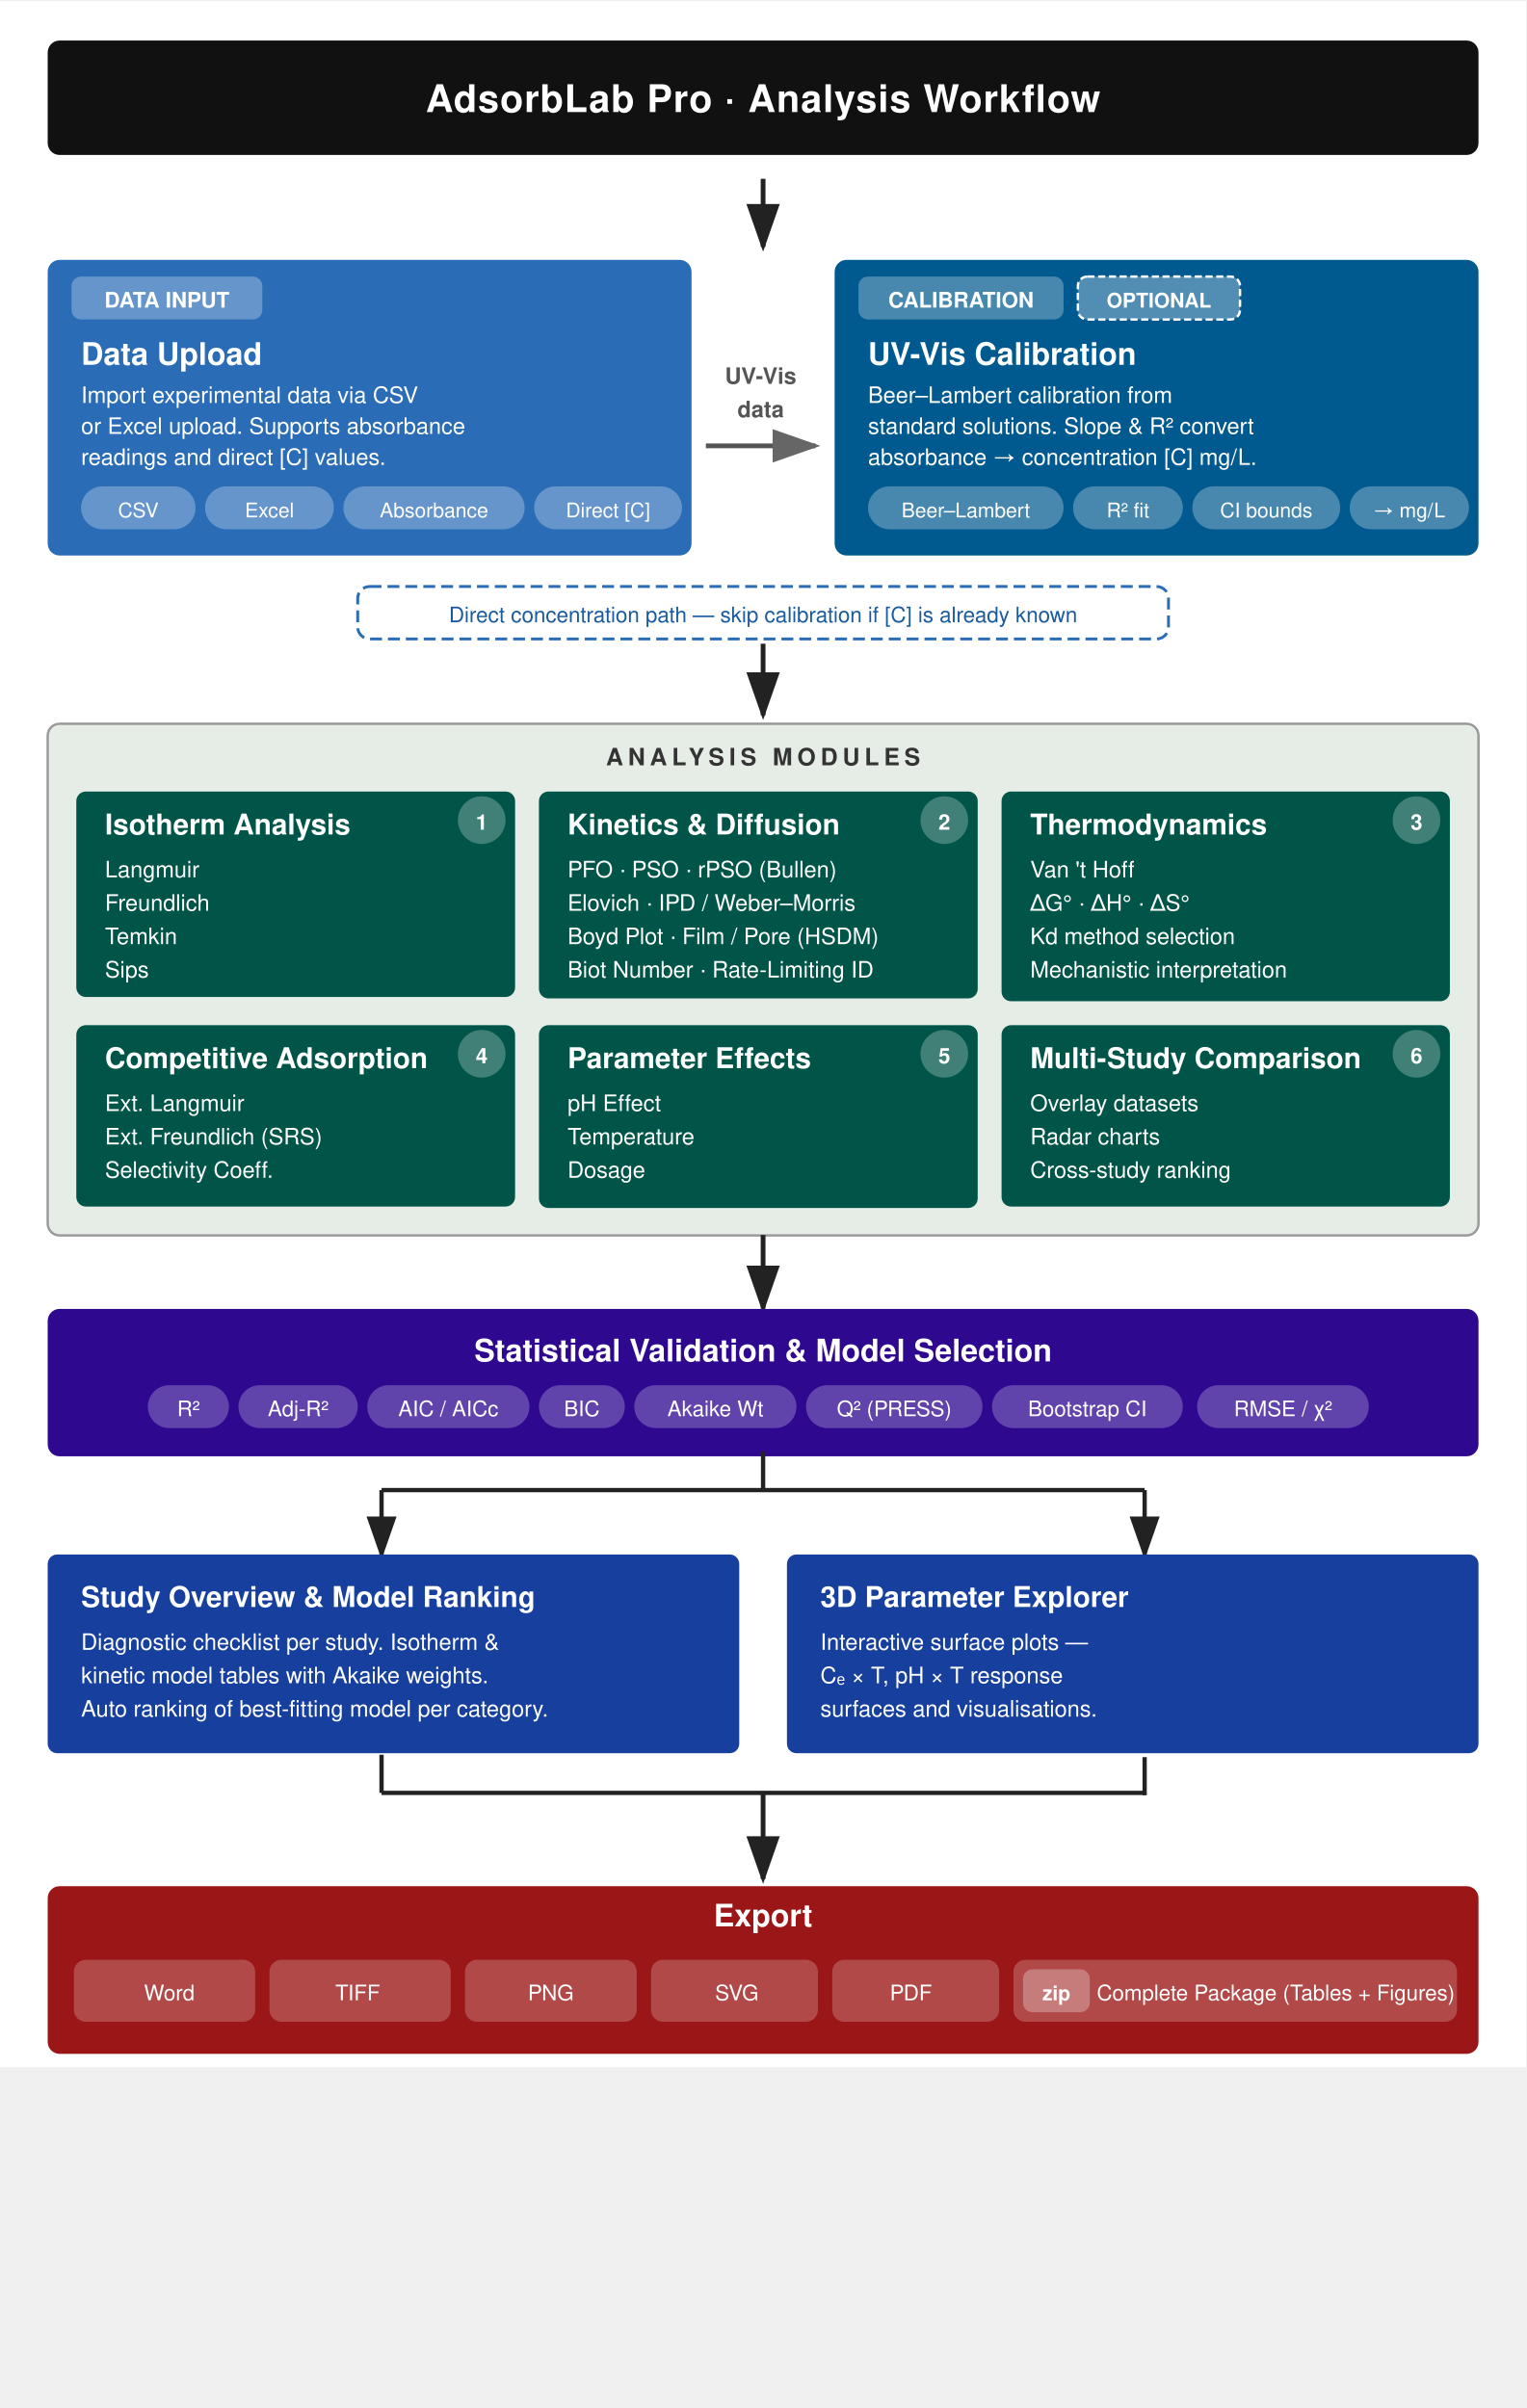
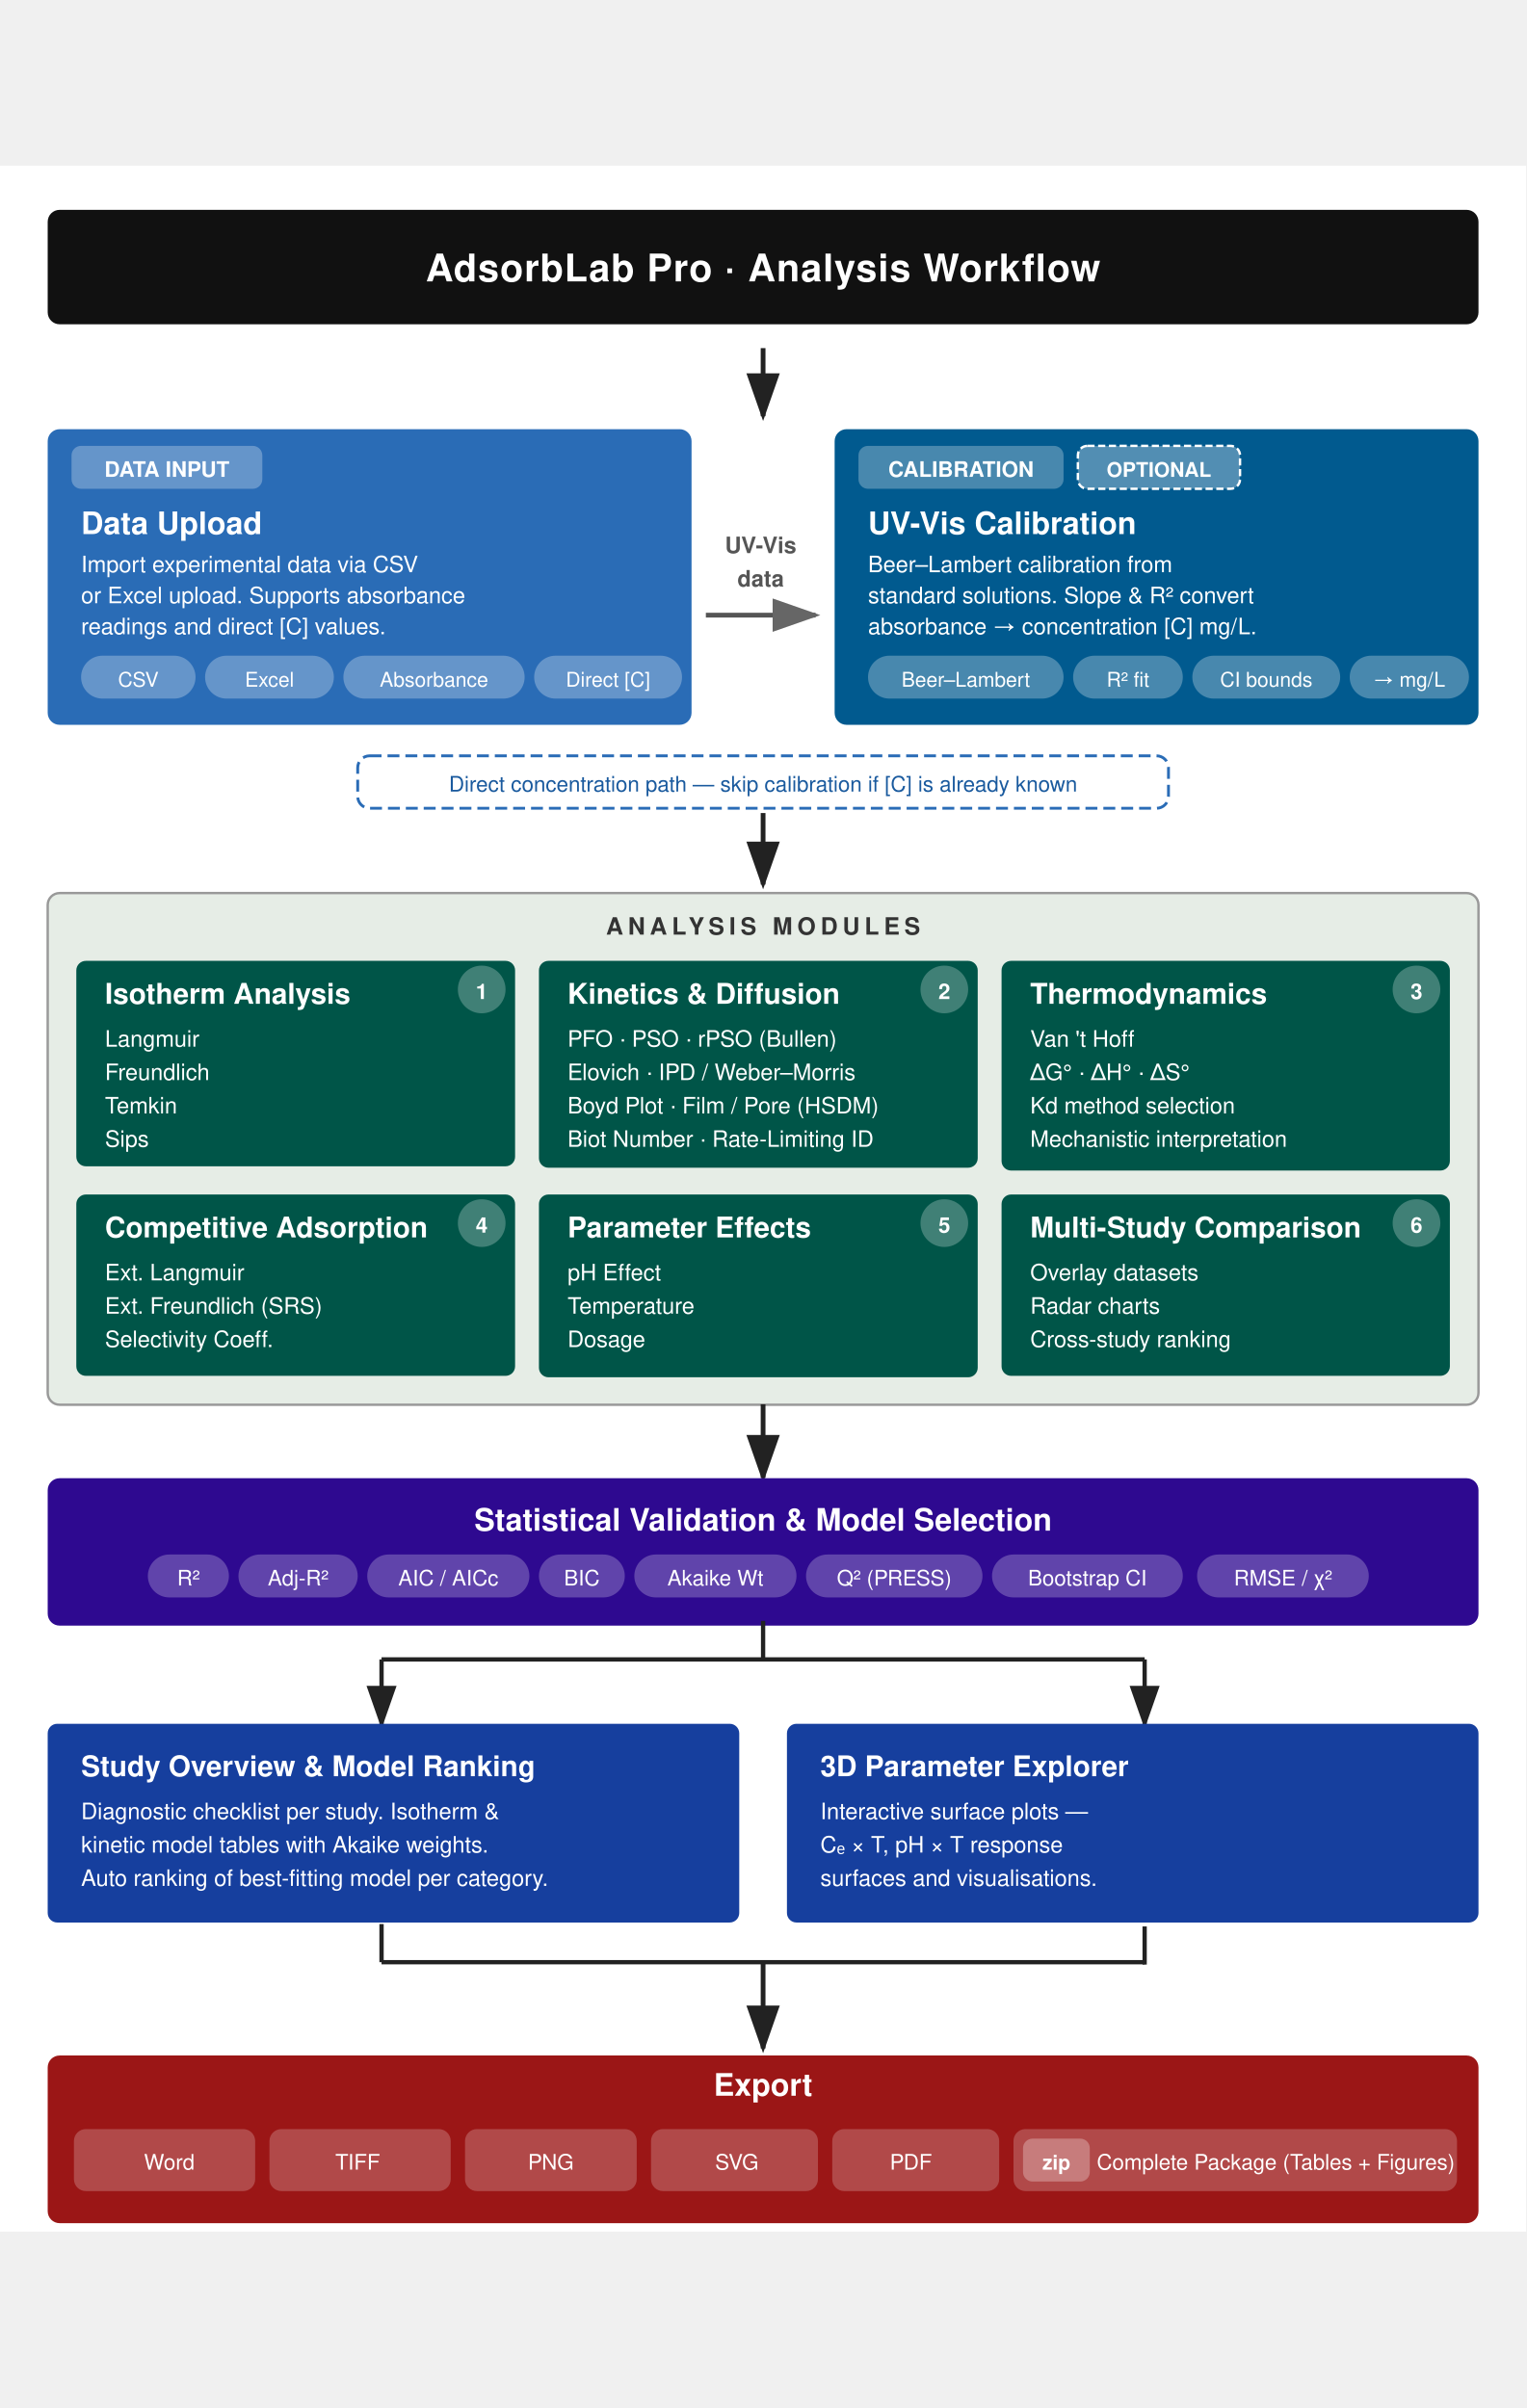
- <svg xmlns="http://www.w3.org/2000/svg" viewBox="0 0 640 1010" width="640" height="1010" font-family="Helvetica, Arial, sans-serif">
+ <svg xmlns="http://www.w3.org/2000/svg" viewBox="0 0 640 871.969" width="640" height="1010" font-family="Helvetica, Arial, sans-serif">
  <rect width="640" height="866.474" fill="#ffffff" style="" y="0.526" />
  <defs>
    <marker id="ah" markerWidth="10" markerHeight="7" refX="9" refY="3.5" orient="auto">
      <polygon points="0 0, 10 3.5, 0 7" fill="#222" />
    </marker>
    <marker id="ah-light" markerWidth="10" markerHeight="7" refX="9" refY="3.5" orient="auto">
      <polygon points="0 0, 10 3.5, 0 7" fill="#666" />
    </marker>
  </defs>
-   <rect x="20" width="600" height="48" rx="5" fill="#111111" y="17" />
-   <text x="320" y="47" text-anchor="middle" fill="#fff" font-size="16" font-weight="bold" letter-spacing="0.4" style="white-space: pre; font-size: 16px;">AdsorbLab Pro · Analysis Workflow</text>
-   <line x1="320" y1="75" x2="320" y2="103.566" stroke="#222" stroke-width="2" marker-end="url(#ah)" />
-   <rect x="20" y="109" width="270" height="124" rx="5" fill="#2a6cb6" />
-   <rect x="30" y="116" width="80" height="18" rx="4" fill="rgba(255,255,255,0.28)" />
-   <text x="70" y="129" text-anchor="middle" fill="#fff" font-size="9" font-weight="bold" style="white-space: pre; font-size: 9px;">DATA INPUT</text>
-   <text x="34" y="153" fill="#fff" font-size="13" font-weight="bold" style="white-space: pre; font-size: 13px;">Data Upload</text>
-   <text x="34" y="169" fill="#fff" font-size="9.5" style="white-space: pre; font-size: 9.5px;">Import experimental data via CSV</text>
-   <text x="34" y="182" fill="#fff" font-size="9.5" style="white-space: pre; font-size: 9.5px;">or Excel upload. Supports absorbance</text>
-   <text x="34" y="195" fill="#fff" font-size="9.5" style="white-space: pre; font-size: 9.5px;">readings and direct [C] values.</text>
-   <rect x="34" y="204" width="48" height="18" rx="9" fill="rgba(255,255,255,0.28)" />
-   <text x="58" y="217" text-anchor="middle" fill="#fff" font-size="8.5" style="white-space: pre; font-size: 8.5px;">CSV</text>
-   <rect x="86" y="204" width="54" height="18" rx="9" fill="rgba(255,255,255,0.28)" />
-   <text x="113" y="217" text-anchor="middle" fill="#fff" font-size="8.5" style="white-space: pre; font-size: 8.5px;">Excel</text>
-   <rect x="144" y="204" width="76" height="18" rx="9" fill="rgba(255,255,255,0.28)" />
-   <text x="182" y="217" text-anchor="middle" fill="#fff" font-size="8.5" style="white-space: pre; font-size: 8.5px;">Absorbance</text>
-   <rect x="224" y="204" width="62" height="18" rx="9" fill="rgba(255,255,255,0.28)" />
-   <text x="255" y="217" text-anchor="middle" fill="#fff" font-size="8.5" style="white-space: pre; font-size: 8.5px;">Direct [C]</text>
-   <line x1="296" y1="187" x2="342" y2="187" stroke="#555" stroke-width="2" marker-end="url(#ah-light)" />
-   <text x="319" y="161" text-anchor="middle" fill="#555" font-size="9.5" font-weight="bold" style="white-space: pre; font-size: 9.5px;">UV-Vis</text>
-   <text x="319" y="175" text-anchor="middle" fill="#555" font-size="9.5" font-weight="bold" style="white-space: pre; font-size: 9.5px;">data</text>
-   <rect x="350" y="109" width="270" height="124" rx="5" fill="#015a8f" />
-   <rect x="360" y="116" width="86" height="18" rx="4" fill="rgba(255,255,255,0.28)" />
-   <text x="403" y="129" text-anchor="middle" fill="#fff" font-size="9" font-weight="bold" style="white-space: pre; font-size: 9px;">CALIBRATION</text>
-   <rect x="452" y="116" width="68" height="18" rx="4" fill="rgba(255,255,255,0.32)" stroke="#fff" stroke-width="1" stroke-dasharray="3,1.5" />
-   <text x="486" y="129" text-anchor="middle" fill="#fff" font-size="8.5" font-weight="bold" style="white-space: pre; font-size: 8.5px;">OPTIONAL</text>
-   <text x="364" y="153" fill="#fff" font-size="13" font-weight="bold" style="white-space: pre; font-size: 13px;">UV-Vis Calibration</text>
-   <text x="364" y="169" fill="#fff" font-size="9.5" style="white-space: pre; font-size: 9.5px;">Beer–Lambert calibration from</text>
-   <text x="364" y="182" fill="#fff" font-size="9.5" style="white-space: pre; font-size: 9.5px;">standard solutions. Slope &amp; R² convert</text>
-   <text x="364" y="195" fill="#fff" font-size="9.5" style="white-space: pre; font-size: 9.5px;">absorbance → concentration [C] mg/L.</text>
-   <rect x="364" y="204" width="82" height="18" rx="9" fill="rgba(255,255,255,0.28)" />
-   <text x="405" y="217" text-anchor="middle" fill="#fff" font-size="8.5" style="white-space: pre; font-size: 8.5px;">Beer–Lambert</text>
-   <rect x="450" y="204" width="46" height="18" rx="9" fill="rgba(255,255,255,0.28)" />
-   <text x="473" y="217" text-anchor="middle" fill="#fff" font-size="8.5" style="white-space: pre; font-size: 8.5px;">R² fit</text>
-   <rect x="500" y="204" width="62" height="18" rx="9" fill="rgba(255,255,255,0.28)" />
-   <text x="531" y="217" text-anchor="middle" fill="#fff" font-size="8.5" style="white-space: pre; font-size: 8.5px;">CI bounds</text>
-   <rect x="566" y="204" width="50" height="18" rx="9" fill="rgba(255,255,255,0.28)" />
-   <text x="591" y="217" text-anchor="middle" fill="#fff" font-size="8.5" style="white-space: pre; font-size: 8.5px;">→ mg/L</text>
-   <rect x="150" y="246" width="340" height="22" rx="5" fill="none" stroke="#2a6cb6" stroke-width="1.2" stroke-dasharray="5,2.5" />
-   <text x="320" y="261" text-anchor="middle" fill="#1a5a9e" font-size="9" style="white-space: pre; font-size: 9px;"> Direct concentration path — skip calibration if [C] is already known</text>
-   <line x1="320" y1="270" x2="320" y2="300" stroke="#222" stroke-width="2" marker-end="url(#ah)" />
-   <rect x="20" y="303.566" width="600" height="214.62" rx="5" fill="#e6ede6" stroke="#999" stroke-width="1" style="" />
-   <text x="320" y="321" text-anchor="middle" fill="#333" font-size="10" font-weight="bold" letter-spacing="2" style="white-space: pre; font-size: 10px;">ANALYSIS MODULES</text>
-   <rect x="32" y="332" width="184" height="86.169" rx="4" fill="#005548" style="" />
-   <circle cx="202" cy="344" r="10" fill="rgba(255,255,255,0.25)" />
-   <text x="202" y="348" text-anchor="middle" fill="#fff" font-size="9" font-weight="bold" style="white-space: pre; font-size: 9px;">1</text>
-   <text x="44" y="350" fill="#fff" font-size="12" font-weight="bold" style="white-space: pre; font-size: 12px;">Isotherm Analysis</text>
-   <text x="44" y="368" fill="#fff" font-size="9.5" style="white-space: pre; font-size: 9.5px;">Langmuir</text>
-   <text x="44" y="382" fill="#fff" font-size="9.5" style="white-space: pre; font-size: 9.5px;">Freundlich</text>
-   <text x="44" y="396" fill="#fff" font-size="9.5" style="white-space: pre; font-size: 9.5px;">Temkin</text>
-   <text x="44" y="410" fill="#fff" font-size="9.5" style="white-space: pre; font-size: 9.5px;">Sips</text>
-   <rect x="226" y="332" width="184" height="86.764" rx="4" fill="#005548" style="" />
-   <circle cx="396" cy="344" r="10" fill="rgba(255,255,255,0.25)" />
-   <text x="396" y="348" text-anchor="middle" fill="#fff" font-size="9" font-weight="bold" style="white-space: pre; font-size: 9px;">2</text>
-   <text x="238" y="350" fill="#fff" font-size="12" font-weight="bold" style="white-space: pre; font-size: 12px;">Kinetics &amp; Diffusion</text>
-   <text x="238" y="368" fill="#fff" font-size="9.5" style="white-space: pre; font-size: 9.5px;">PFO · PSO · rPSO (Bullen)</text>
-   <text x="238" y="382" fill="#fff" font-size="9.5" style="white-space: pre; font-size: 9.5px;">Elovich · IPD / Weber–Morris</text>
-   <text x="238" y="396" fill="#fff" font-size="9.5" style="white-space: pre; font-size: 9.5px;">Boyd Plot · Film / Pore (HSDM)</text>
-   <text x="238" y="410" fill="#fff" font-size="9.5" style="white-space: pre; font-size: 9.5px;">Biot Number · Rate-Limiting ID</text>
-   <rect x="420" y="332" width="188" height="87.952" rx="4" fill="#005548" style="" />
-   <circle cx="594" cy="344" r="10" fill="rgba(255,255,255,0.25)" />
-   <text x="594" y="348" text-anchor="middle" fill="#fff" font-size="9" font-weight="bold" style="white-space: pre; font-size: 9px;">3</text>
-   <text x="432" y="350" fill="#fff" font-size="12" font-weight="bold" style="white-space: pre; font-size: 12px;">Thermodynamics</text>
-   <text x="432" y="368" fill="#fff" font-size="9.5" style="white-space: pre; font-size: 9.5px;">Van 't Hoff</text>
-   <text x="432" y="382" fill="#fff" font-size="9.5" style="white-space: pre; font-size: 9.5px;">ΔG° · ΔH° · ΔS°</text>
-   <text x="432" y="396" fill="#fff" font-size="9.5" style="white-space: pre; font-size: 9.5px;">Kd method selection</text>
-   <text x="432" y="410" fill="#fff" font-size="9.5" style="white-space: pre; font-size: 9.5px;">Mechanistic interpretation</text>
-   <rect x="32" y="430" width="184" height="76.065" rx="4" fill="#005548" style="" />
-   <circle cx="202" cy="442" r="10" fill="rgba(255,255,255,0.25)" />
-   <text x="202" y="446" text-anchor="middle" fill="#fff" font-size="9" font-weight="bold" style="white-space: pre; font-size: 9px;">4</text>
-   <text x="44" y="448" fill="#fff" font-size="12" font-weight="bold" style="white-space: pre; font-size: 12px;">Competitive Adsorption</text>
-   <text x="44" y="466" fill="#fff" font-size="9.5" style="white-space: pre; font-size: 9.5px;">Ext. Langmuir</text>
-   <text x="44" y="480" fill="#fff" font-size="9.5" style="white-space: pre; font-size: 9.5px;">Ext. Freundlich (SRS)</text>
-   <text x="44" y="494" fill="#fff" font-size="9.5" style="white-space: pre; font-size: 9.5px;">Selectivity Coeff.</text>
-   <rect x="226" y="430" width="184" height="76.66" rx="4" fill="#005548" style="" />
-   <circle cx="396" cy="442" r="10" fill="rgba(255,255,255,0.25)" />
-   <text x="396" y="446" text-anchor="middle" fill="#fff" font-size="9" font-weight="bold" style="white-space: pre; font-size: 9px;">5</text>
-   <text x="238" y="448" fill="#fff" font-size="12" font-weight="bold" style="white-space: pre; font-size: 12px;">Parameter Effects</text>
-   <text x="238" y="466" fill="#fff" font-size="9.5" style="white-space: pre; font-size: 9.5px;">pH Effect</text>
-   <text x="238" y="480" fill="#fff" font-size="9.5" style="white-space: pre; font-size: 9.5px;">Temperature</text>
-   <text x="238" y="494" fill="#fff" font-size="9.5" style="white-space: pre; font-size: 9.5px;">Dosage</text>
-   <rect x="420" y="430" width="188" height="76.065" rx="4" fill="#005548" style="" />
-   <circle cx="594" cy="442" r="10" fill="rgba(255,255,255,0.25)" />
-   <text x="594" y="446" text-anchor="middle" fill="#fff" font-size="9" font-weight="bold" style="white-space: pre; font-size: 9px;">6</text>
-   <text x="432" y="448" fill="#fff" font-size="12" font-weight="bold" style="white-space: pre; font-size: 12px;">Multi-Study Comparison</text>
-   <text x="432" y="466" fill="#fff" font-size="9.5" style="white-space: pre; font-size: 9.5px;">Overlay datasets</text>
-   <text x="432" y="480" fill="#fff" font-size="9.5" style="white-space: pre; font-size: 9.5px;">Radar charts</text>
-   <text x="432" y="494" fill="#fff" font-size="9.5" style="white-space: pre; font-size: 9.5px;">Cross-study ranking</text>
-   <line x1="320" y1="518" x2="320" y2="548.859" stroke="#222" stroke-width="2" marker-end="url(#ah)" />
-   <rect x="20" y="549" width="600" height="61.829" rx="5" fill="#2e0990" style="" />
-   <text x="320" y="571" text-anchor="middle" fill="#fff" font-size="13" font-weight="bold" style="white-space: pre; font-size: 13px;">Statistical Validation &amp; Model Selection</text>
-   <rect x="62" y="581" width="34" height="18" rx="9" fill="rgba(255,255,255,0.24)" />
-   <text x="79" y="594" text-anchor="middle" fill="#fff" font-size="9" style="white-space: pre; font-size: 9px;">R²</text>
-   <rect x="100" y="581" width="50" height="18" rx="9" fill="rgba(255,255,255,0.24)" />
-   <text x="125" y="594" text-anchor="middle" fill="#fff" font-size="9" style="white-space: pre; font-size: 9px;">Adj-R²</text>
-   <rect x="154" y="581" width="68" height="18" rx="9" fill="rgba(255,255,255,0.24)" />
-   <text x="188" y="594" text-anchor="middle" fill="#fff" font-size="9" style="white-space: pre; font-size: 9px;">AIC / AICc</text>
-   <rect x="226" y="581" width="36" height="18" rx="9" fill="rgba(255,255,255,0.24)" />
-   <text x="244" y="594" text-anchor="middle" fill="#fff" font-size="9" style="white-space: pre; font-size: 9px;">BIC</text>
-   <rect x="266" y="581" width="68" height="18" rx="9" fill="rgba(255,255,255,0.24)" />
-   <text x="300" y="594" text-anchor="middle" fill="#fff" font-size="9" style="white-space: pre; font-size: 9px;">Akaike Wt</text>
-   <rect x="338" y="581" width="74" height="18" rx="9" fill="rgba(255,255,255,0.24)" />
-   <text x="375" y="594" text-anchor="middle" fill="#fff" font-size="9" style="white-space: pre; font-size: 9px;">Q² (PRESS)</text>
-   <rect x="416" y="581" width="80" height="18" rx="9" fill="rgba(255,255,255,0.24)" />
-   <text x="456" y="594" text-anchor="middle" fill="#fff" font-size="9" style="white-space: pre; font-size: 9px;">Bootstrap CI</text>
-   <rect x="502" y="581" width="72" height="18" rx="9" fill="rgba(255,255,255,0.24)" />
-   <text x="538" y="594" text-anchor="middle" fill="#fff" font-size="9" style="white-space: pre; font-size: 9px;">RMSE / χ²</text>
-   <line x1="320" y1="608.84" x2="320" y2="625" stroke="#222" stroke-width="1.8" style="" />
-   <line x1="160" y1="625" x2="480" y2="625" stroke="#222" stroke-width="1.8" />
-   <line x1="160" y1="625" x2="160" y2="652.293" stroke="#222" stroke-width="1.8" marker-end="url(#ah)" />
-   <line x1="480" y1="625" x2="480" y2="652.293" stroke="#222" stroke-width="1.8" marker-end="url(#ah)" />
-   <rect x="20" y="652" width="290" height="83.358" rx="4" fill="#163f9e" style="" />
-   <text x="34" y="674" fill="#fff" font-size="12" font-weight="bold" style="white-space: pre; font-size: 12px;">Study Overview &amp; Model Ranking</text>
-   <text x="34" y="692" fill="#fff" font-size="9.5" style="white-space: pre; font-size: 9.5px;">Diagnostic checklist per study. Isotherm &amp;</text>
-   <text x="34" y="706" fill="#fff" font-size="9.5" style="white-space: pre; font-size: 9.5px;">kinetic model tables with Akaike weights.</text>
-   <text x="34" y="720" fill="#fff" font-size="9.5" style="white-space: pre; font-size: 9.5px;">Auto ranking of best-fitting model per category.</text>
-   <rect x="330" y="652" width="290" height="83.358" rx="4" fill="#163f9e" style="" />
-   <text x="344" y="674" fill="#fff" font-size="12" font-weight="bold" style="white-space: pre; font-size: 12px;">3D Parameter Explorer</text>
-   <text x="344" y="692" fill="#fff" font-size="9.5" style="white-space: pre; font-size: 9.5px;">Interactive surface plots —</text>
-   <text x="344" y="706" fill="#fff" font-size="9.5" style="white-space: pre; font-size: 9.5px;">Cₑ × T, pH × T response</text>
-   <text x="344" y="720" fill="#fff" font-size="9.5" style="white-space: pre; font-size: 9.5px;">surfaces and visualisations.</text>
-   <line x1="160" y1="736" x2="160" y2="752" stroke="#222" stroke-width="1.8" />
-   <line x1="480" y1="737" x2="480" y2="753" stroke="#222" stroke-width="1.8" />
-   <line x1="160" y1="752" x2="480" y2="752" stroke="#222" stroke-width="1.8" />
-   <line x1="320" y1="752" x2="320" y2="788.18" stroke="#222" stroke-width="2" marker-end="url(#ah)" />
-   <rect x="20" y="791.132" width="600" height="70.33" rx="5" fill="#9b1616" style="" />
-   <text x="320" y="808" text-anchor="middle" fill="#fff" font-size="13" font-weight="bold" style="white-space: pre; font-size: 13px;">Export</text>
-   <rect x="31" y="822" width="76" height="26" rx="5" fill="rgba(255,255,255,0.22)" />
-   <text x="71" y="839" text-anchor="middle" fill="#fff" font-size="9" style="white-space: pre; font-size: 9px;">Word</text>
-   <rect x="113" y="822" width="76" height="26" rx="5" fill="rgba(255,255,255,0.22)" />
-   <text x="150" y="839" text-anchor="middle" fill="#fff" font-size="9" style="white-space: pre; font-size: 9px;">TIFF</text>
-   <rect x="195" y="822" width="72" height="26" rx="5" fill="rgba(255,255,255,0.22)" />
-   <text x="231" y="839" text-anchor="middle" fill="#fff" font-size="9" style="white-space: pre; font-size: 9px;">PNG</text>
-   <rect x="273" y="822" width="70" height="26" rx="5" fill="rgba(255,255,255,0.22)" />
-   <text x="309" y="839" text-anchor="middle" fill="#fff" font-size="9" style="white-space: pre; font-size: 9px;">SVG</text>
-   <rect x="349" y="822" width="70" height="26" rx="5" fill="rgba(255,255,255,0.22)" />
-   <text x="382" y="839" text-anchor="middle" fill="#fff" font-size="9" style="white-space: pre; font-size: 9px;">PDF</text>
-   <rect x="425" y="822" width="186" height="26" rx="5" fill="rgba(255,255,255,0.22)" />
-   <rect x="429" y="826" width="28" height="18" rx="4" fill="rgba(255,255,255,0.28)" />
-   <text x="443" y="839" text-anchor="middle" fill="#fff" font-size="8.5" font-weight="bold" style="white-space: pre; font-size: 8.5px;">zip</text>
-   <text x="535" y="839" text-anchor="middle" fill="#fff" font-size="9" style="white-space: pre; font-size: 9px;">Complete Package (Tables + Figures)</text>
+   <rect x="20" width="600" height="48" rx="5" fill="#111111" y="19" />
+   <text x="320" y="49" text-anchor="middle" fill="#fff" font-size="16" font-weight="bold" letter-spacing="0.4" style="white-space: pre; font-size: 16px;">AdsorbLab Pro · Analysis Workflow</text>
+   <line x1="320" y1="77" x2="320" y2="105.566" stroke="#222" stroke-width="2" marker-end="url(#ah)" />
+   <rect x="20" y="111" width="270" height="124" rx="5" fill="#2a6cb6" />
+   <rect x="30" y="118" width="80" height="18" rx="4" fill="rgba(255,255,255,0.28)" />
+   <text x="70" y="131" text-anchor="middle" fill="#fff" font-size="9" font-weight="bold" style="white-space: pre; font-size: 9px;">DATA INPUT</text>
+   <text x="34" y="155" fill="#fff" font-size="13" font-weight="bold" style="white-space: pre; font-size: 13px;">Data Upload</text>
+   <text x="34" y="171" fill="#fff" font-size="9.5" style="white-space: pre; font-size: 9.5px;">Import experimental data via CSV</text>
+   <text x="34" y="184" fill="#fff" font-size="9.5" style="white-space: pre; font-size: 9.5px;">or Excel upload. Supports absorbance</text>
+   <text x="34" y="197" fill="#fff" font-size="9.5" style="white-space: pre; font-size: 9.5px;">readings and direct [C] values.</text>
+   <rect x="34" y="206" width="48" height="18" rx="9" fill="rgba(255,255,255,0.28)" />
+   <text x="58" y="219" text-anchor="middle" fill="#fff" font-size="8.5" style="white-space: pre; font-size: 8.5px;">CSV</text>
+   <rect x="86" y="206" width="54" height="18" rx="9" fill="rgba(255,255,255,0.28)" />
+   <text x="113" y="219" text-anchor="middle" fill="#fff" font-size="8.5" style="white-space: pre; font-size: 8.5px;">Excel</text>
+   <rect x="144" y="206" width="76" height="18" rx="9" fill="rgba(255,255,255,0.28)" />
+   <text x="182" y="219" text-anchor="middle" fill="#fff" font-size="8.5" style="white-space: pre; font-size: 8.5px;">Absorbance</text>
+   <rect x="224" y="206" width="62" height="18" rx="9" fill="rgba(255,255,255,0.28)" />
+   <text x="255" y="219" text-anchor="middle" fill="#fff" font-size="8.5" style="white-space: pre; font-size: 8.5px;">Direct [C]</text>
+   <line x1="296" y1="189" x2="342" y2="189" stroke="#555" stroke-width="2" marker-end="url(#ah-light)" />
+   <text x="319" y="163" text-anchor="middle" fill="#555" font-size="9.5" font-weight="bold" style="white-space: pre; font-size: 9.5px;">UV-Vis</text>
+   <text x="319" y="177" text-anchor="middle" fill="#555" font-size="9.5" font-weight="bold" style="white-space: pre; font-size: 9.5px;">data</text>
+   <rect x="350" y="111" width="270" height="124" rx="5" fill="#015a8f" />
+   <rect x="360" y="118" width="86" height="18" rx="4" fill="rgba(255,255,255,0.28)" />
+   <text x="403" y="131" text-anchor="middle" fill="#fff" font-size="9" font-weight="bold" style="white-space: pre; font-size: 9px;">CALIBRATION</text>
+   <rect x="452" y="118" width="68" height="18" rx="4" fill="rgba(255,255,255,0.32)" stroke="#fff" stroke-width="1" stroke-dasharray="3,1.5" />
+   <text x="486" y="131" text-anchor="middle" fill="#fff" font-size="8.5" font-weight="bold" style="white-space: pre; font-size: 8.5px;">OPTIONAL</text>
+   <text x="364" y="155" fill="#fff" font-size="13" font-weight="bold" style="white-space: pre; font-size: 13px;">UV-Vis Calibration</text>
+   <text x="364" y="171" fill="#fff" font-size="9.5" style="white-space: pre; font-size: 9.5px;">Beer–Lambert calibration from</text>
+   <text x="364" y="184" fill="#fff" font-size="9.5" style="white-space: pre; font-size: 9.5px;">standard solutions. Slope &amp; R² convert</text>
+   <text x="364" y="197" fill="#fff" font-size="9.5" style="white-space: pre; font-size: 9.5px;">absorbance → concentration [C] mg/L.</text>
+   <rect x="364" y="206" width="82" height="18" rx="9" fill="rgba(255,255,255,0.28)" />
+   <text x="405" y="219" text-anchor="middle" fill="#fff" font-size="8.5" style="white-space: pre; font-size: 8.5px;">Beer–Lambert</text>
+   <rect x="450" y="206" width="46" height="18" rx="9" fill="rgba(255,255,255,0.28)" />
+   <text x="473" y="219" text-anchor="middle" fill="#fff" font-size="8.5" style="white-space: pre; font-size: 8.5px;">R² fit</text>
+   <rect x="500" y="206" width="62" height="18" rx="9" fill="rgba(255,255,255,0.28)" />
+   <text x="531" y="219" text-anchor="middle" fill="#fff" font-size="8.5" style="white-space: pre; font-size: 8.5px;">CI bounds</text>
+   <rect x="566" y="206" width="50" height="18" rx="9" fill="rgba(255,255,255,0.28)" />
+   <text x="591" y="219" text-anchor="middle" fill="#fff" font-size="8.5" style="white-space: pre; font-size: 8.5px;">→ mg/L</text>
+   <rect x="150" y="248" width="340" height="22" rx="5" fill="none" stroke="#2a6cb6" stroke-width="1.2" stroke-dasharray="5,2.5" />
+   <text x="320" y="263" text-anchor="middle" fill="#1a5a9e" font-size="9" style="white-space: pre; font-size: 9px;"> Direct concentration path — skip calibration if [C] is already known</text>
+   <line x1="320" y1="272" x2="320" y2="302" stroke="#222" stroke-width="2" marker-end="url(#ah)" />
+   <rect x="20" y="305.566" width="600" height="214.62" rx="5" fill="#e6ede6" stroke="#999" stroke-width="1" style="" />
+   <text x="320" y="323" text-anchor="middle" fill="#333" font-size="10" font-weight="bold" letter-spacing="2" style="white-space: pre; font-size: 10px;">ANALYSIS MODULES</text>
+   <rect x="32" y="334" width="184" height="86.169" rx="4" fill="#005548" style="" />
+   <circle cx="202" cy="346" r="10" fill="rgba(255,255,255,0.25)" />
+   <text x="202" y="350" text-anchor="middle" fill="#fff" font-size="9" font-weight="bold" style="white-space: pre; font-size: 9px;">1</text>
+   <text x="44" y="352" fill="#fff" font-size="12" font-weight="bold" style="white-space: pre; font-size: 12px;">Isotherm Analysis</text>
+   <text x="44" y="370" fill="#fff" font-size="9.5" style="white-space: pre; font-size: 9.5px;">Langmuir</text>
+   <text x="44" y="384" fill="#fff" font-size="9.5" style="white-space: pre; font-size: 9.5px;">Freundlich</text>
+   <text x="44" y="398" fill="#fff" font-size="9.5" style="white-space: pre; font-size: 9.5px;">Temkin</text>
+   <text x="44" y="412" fill="#fff" font-size="9.5" style="white-space: pre; font-size: 9.5px;">Sips</text>
+   <rect x="226" y="334" width="184" height="86.764" rx="4" fill="#005548" style="" />
+   <circle cx="396" cy="346" r="10" fill="rgba(255,255,255,0.25)" />
+   <text x="396" y="350" text-anchor="middle" fill="#fff" font-size="9" font-weight="bold" style="white-space: pre; font-size: 9px;">2</text>
+   <text x="238" y="352" fill="#fff" font-size="12" font-weight="bold" style="white-space: pre; font-size: 12px;">Kinetics &amp; Diffusion</text>
+   <text x="238" y="370" fill="#fff" font-size="9.5" style="white-space: pre; font-size: 9.5px;">PFO · PSO · rPSO (Bullen)</text>
+   <text x="238" y="384" fill="#fff" font-size="9.5" style="white-space: pre; font-size: 9.5px;">Elovich · IPD / Weber–Morris</text>
+   <text x="238" y="398" fill="#fff" font-size="9.5" style="white-space: pre; font-size: 9.5px;">Boyd Plot · Film / Pore (HSDM)</text>
+   <text x="238" y="412" fill="#fff" font-size="9.5" style="white-space: pre; font-size: 9.5px;">Biot Number · Rate-Limiting ID</text>
+   <rect x="420" y="334" width="188" height="87.952" rx="4" fill="#005548" style="" />
+   <circle cx="594" cy="346" r="10" fill="rgba(255,255,255,0.25)" />
+   <text x="594" y="350" text-anchor="middle" fill="#fff" font-size="9" font-weight="bold" style="white-space: pre; font-size: 9px;">3</text>
+   <text x="432" y="352" fill="#fff" font-size="12" font-weight="bold" style="white-space: pre; font-size: 12px;">Thermodynamics</text>
+   <text x="432" y="370" fill="#fff" font-size="9.5" style="white-space: pre; font-size: 9.5px;">Van 't Hoff</text>
+   <text x="432" y="384" fill="#fff" font-size="9.5" style="white-space: pre; font-size: 9.5px;">ΔG° · ΔH° · ΔS°</text>
+   <text x="432" y="398" fill="#fff" font-size="9.5" style="white-space: pre; font-size: 9.5px;">Kd method selection</text>
+   <text x="432" y="412" fill="#fff" font-size="9.5" style="white-space: pre; font-size: 9.5px;">Mechanistic interpretation</text>
+   <rect x="32" y="432" width="184" height="76.065" rx="4" fill="#005548" style="" />
+   <circle cx="202" cy="444" r="10" fill="rgba(255,255,255,0.25)" />
+   <text x="202" y="448" text-anchor="middle" fill="#fff" font-size="9" font-weight="bold" style="white-space: pre; font-size: 9px;">4</text>
+   <text x="44" y="450" fill="#fff" font-size="12" font-weight="bold" style="white-space: pre; font-size: 12px;">Competitive Adsorption</text>
+   <text x="44" y="468" fill="#fff" font-size="9.5" style="white-space: pre; font-size: 9.5px;">Ext. Langmuir</text>
+   <text x="44" y="482" fill="#fff" font-size="9.5" style="white-space: pre; font-size: 9.5px;">Ext. Freundlich (SRS)</text>
+   <text x="44" y="496" fill="#fff" font-size="9.5" style="white-space: pre; font-size: 9.5px;">Selectivity Coeff.</text>
+   <rect x="226" y="432" width="184" height="76.66" rx="4" fill="#005548" style="" />
+   <circle cx="396" cy="444" r="10" fill="rgba(255,255,255,0.25)" />
+   <text x="396" y="448" text-anchor="middle" fill="#fff" font-size="9" font-weight="bold" style="white-space: pre; font-size: 9px;">5</text>
+   <text x="238" y="450" fill="#fff" font-size="12" font-weight="bold" style="white-space: pre; font-size: 12px;">Parameter Effects</text>
+   <text x="238" y="468" fill="#fff" font-size="9.5" style="white-space: pre; font-size: 9.5px;">pH Effect</text>
+   <text x="238" y="482" fill="#fff" font-size="9.5" style="white-space: pre; font-size: 9.5px;">Temperature</text>
+   <text x="238" y="496" fill="#fff" font-size="9.5" style="white-space: pre; font-size: 9.5px;">Dosage</text>
+   <rect x="420" y="432" width="188" height="76.065" rx="4" fill="#005548" style="" />
+   <circle cx="594" cy="444" r="10" fill="rgba(255,255,255,0.25)" />
+   <text x="594" y="448" text-anchor="middle" fill="#fff" font-size="9" font-weight="bold" style="white-space: pre; font-size: 9px;">6</text>
+   <text x="432" y="450" fill="#fff" font-size="12" font-weight="bold" style="white-space: pre; font-size: 12px;">Multi-Study Comparison</text>
+   <text x="432" y="468" fill="#fff" font-size="9.5" style="white-space: pre; font-size: 9.5px;">Overlay datasets</text>
+   <text x="432" y="482" fill="#fff" font-size="9.5" style="white-space: pre; font-size: 9.5px;">Radar charts</text>
+   <text x="432" y="496" fill="#fff" font-size="9.5" style="white-space: pre; font-size: 9.5px;">Cross-study ranking</text>
+   <line x1="320" y1="520" x2="320" y2="550.859" stroke="#222" stroke-width="2" marker-end="url(#ah)" />
+   <rect x="20" y="551" width="600" height="61.829" rx="5" fill="#2e0990" style="" />
+   <text x="320" y="573" text-anchor="middle" fill="#fff" font-size="13" font-weight="bold" style="white-space: pre; font-size: 13px;">Statistical Validation &amp; Model Selection</text>
+   <rect x="62" y="583" width="34" height="18" rx="9" fill="rgba(255,255,255,0.24)" />
+   <text x="79" y="596" text-anchor="middle" fill="#fff" font-size="9" style="white-space: pre; font-size: 9px;">R²</text>
+   <rect x="100" y="583" width="50" height="18" rx="9" fill="rgba(255,255,255,0.24)" />
+   <text x="125" y="596" text-anchor="middle" fill="#fff" font-size="9" style="white-space: pre; font-size: 9px;">Adj-R²</text>
+   <rect x="154" y="583" width="68" height="18" rx="9" fill="rgba(255,255,255,0.24)" />
+   <text x="188" y="596" text-anchor="middle" fill="#fff" font-size="9" style="white-space: pre; font-size: 9px;">AIC / AICc</text>
+   <rect x="226" y="583" width="36" height="18" rx="9" fill="rgba(255,255,255,0.24)" />
+   <text x="244" y="596" text-anchor="middle" fill="#fff" font-size="9" style="white-space: pre; font-size: 9px;">BIC</text>
+   <rect x="266" y="583" width="68" height="18" rx="9" fill="rgba(255,255,255,0.24)" />
+   <text x="300" y="596" text-anchor="middle" fill="#fff" font-size="9" style="white-space: pre; font-size: 9px;">Akaike Wt</text>
+   <rect x="338" y="583" width="74" height="18" rx="9" fill="rgba(255,255,255,0.24)" />
+   <text x="375" y="596" text-anchor="middle" fill="#fff" font-size="9" style="white-space: pre; font-size: 9px;">Q² (PRESS)</text>
+   <rect x="416" y="583" width="80" height="18" rx="9" fill="rgba(255,255,255,0.24)" />
+   <text x="456" y="596" text-anchor="middle" fill="#fff" font-size="9" style="white-space: pre; font-size: 9px;">Bootstrap CI</text>
+   <rect x="502" y="583" width="72" height="18" rx="9" fill="rgba(255,255,255,0.24)" />
+   <text x="538" y="596" text-anchor="middle" fill="#fff" font-size="9" style="white-space: pre; font-size: 9px;">RMSE / χ²</text>
+   <line x1="320" y1="610.84" x2="320" y2="627" stroke="#222" stroke-width="1.8" style="" />
+   <line x1="160" y1="627" x2="480" y2="627" stroke="#222" stroke-width="1.8" />
+   <line x1="160" y1="627" x2="160" y2="654.293" stroke="#222" stroke-width="1.8" marker-end="url(#ah)" />
+   <line x1="480" y1="627" x2="480" y2="654.293" stroke="#222" stroke-width="1.8" marker-end="url(#ah)" />
+   <rect x="20" y="654" width="290" height="83.358" rx="4" fill="#163f9e" style="" />
+   <text x="34" y="676" fill="#fff" font-size="12" font-weight="bold" style="white-space: pre; font-size: 12px;">Study Overview &amp; Model Ranking</text>
+   <text x="34" y="694" fill="#fff" font-size="9.5" style="white-space: pre; font-size: 9.5px;">Diagnostic checklist per study. Isotherm &amp;</text>
+   <text x="34" y="708" fill="#fff" font-size="9.5" style="white-space: pre; font-size: 9.5px;">kinetic model tables with Akaike weights.</text>
+   <text x="34" y="722" fill="#fff" font-size="9.5" style="white-space: pre; font-size: 9.5px;">Auto ranking of best-fitting model per category.</text>
+   <rect x="330" y="654" width="290" height="83.358" rx="4" fill="#163f9e" style="" />
+   <text x="344" y="676" fill="#fff" font-size="12" font-weight="bold" style="white-space: pre; font-size: 12px;">3D Parameter Explorer</text>
+   <text x="344" y="694" fill="#fff" font-size="9.5" style="white-space: pre; font-size: 9.5px;">Interactive surface plots —</text>
+   <text x="344" y="708" fill="#fff" font-size="9.5" style="white-space: pre; font-size: 9.5px;">Cₑ × T, pH × T response</text>
+   <text x="344" y="722" fill="#fff" font-size="9.5" style="white-space: pre; font-size: 9.5px;">surfaces and visualisations.</text>
+   <line x1="160" y1="738" x2="160" y2="754" stroke="#222" stroke-width="1.8" />
+   <line x1="480" y1="739" x2="480" y2="755" stroke="#222" stroke-width="1.8" />
+   <line x1="160" y1="754" x2="480" y2="754" stroke="#222" stroke-width="1.8" />
+   <line x1="320" y1="754" x2="320" y2="790.18" stroke="#222" stroke-width="2" marker-end="url(#ah)" />
+   <rect x="20" y="793.132" width="600" height="70.33" rx="5" fill="#9b1616" style="" />
+   <text x="320" y="810" text-anchor="middle" fill="#fff" font-size="13" font-weight="bold" style="white-space: pre; font-size: 13px;">Export</text>
+   <rect x="31" y="824" width="76" height="26" rx="5" fill="rgba(255,255,255,0.22)" />
+   <text x="71" y="841" text-anchor="middle" fill="#fff" font-size="9" style="white-space: pre; font-size: 9px;">Word</text>
+   <rect x="113" y="824" width="76" height="26" rx="5" fill="rgba(255,255,255,0.22)" />
+   <text x="150" y="841" text-anchor="middle" fill="#fff" font-size="9" style="white-space: pre; font-size: 9px;">TIFF</text>
+   <rect x="195" y="824" width="72" height="26" rx="5" fill="rgba(255,255,255,0.22)" />
+   <text x="231" y="841" text-anchor="middle" fill="#fff" font-size="9" style="white-space: pre; font-size: 9px;">PNG</text>
+   <rect x="273" y="824" width="70" height="26" rx="5" fill="rgba(255,255,255,0.22)" />
+   <text x="309" y="841" text-anchor="middle" fill="#fff" font-size="9" style="white-space: pre; font-size: 9px;">SVG</text>
+   <rect x="349" y="824" width="70" height="26" rx="5" fill="rgba(255,255,255,0.22)" />
+   <text x="382" y="841" text-anchor="middle" fill="#fff" font-size="9" style="white-space: pre; font-size: 9px;">PDF</text>
+   <rect x="425" y="824" width="186" height="26" rx="5" fill="rgba(255,255,255,0.22)" />
+   <rect x="429" y="828" width="28" height="18" rx="4" fill="rgba(255,255,255,0.28)" />
+   <text x="443" y="841" text-anchor="middle" fill="#fff" font-size="8.5" font-weight="bold" style="white-space: pre; font-size: 8.5px;">zip</text>
+   <text x="535" y="841" text-anchor="middle" fill="#fff" font-size="9" style="white-space: pre; font-size: 9px;">Complete Package (Tables + Figures)</text>
</svg>
